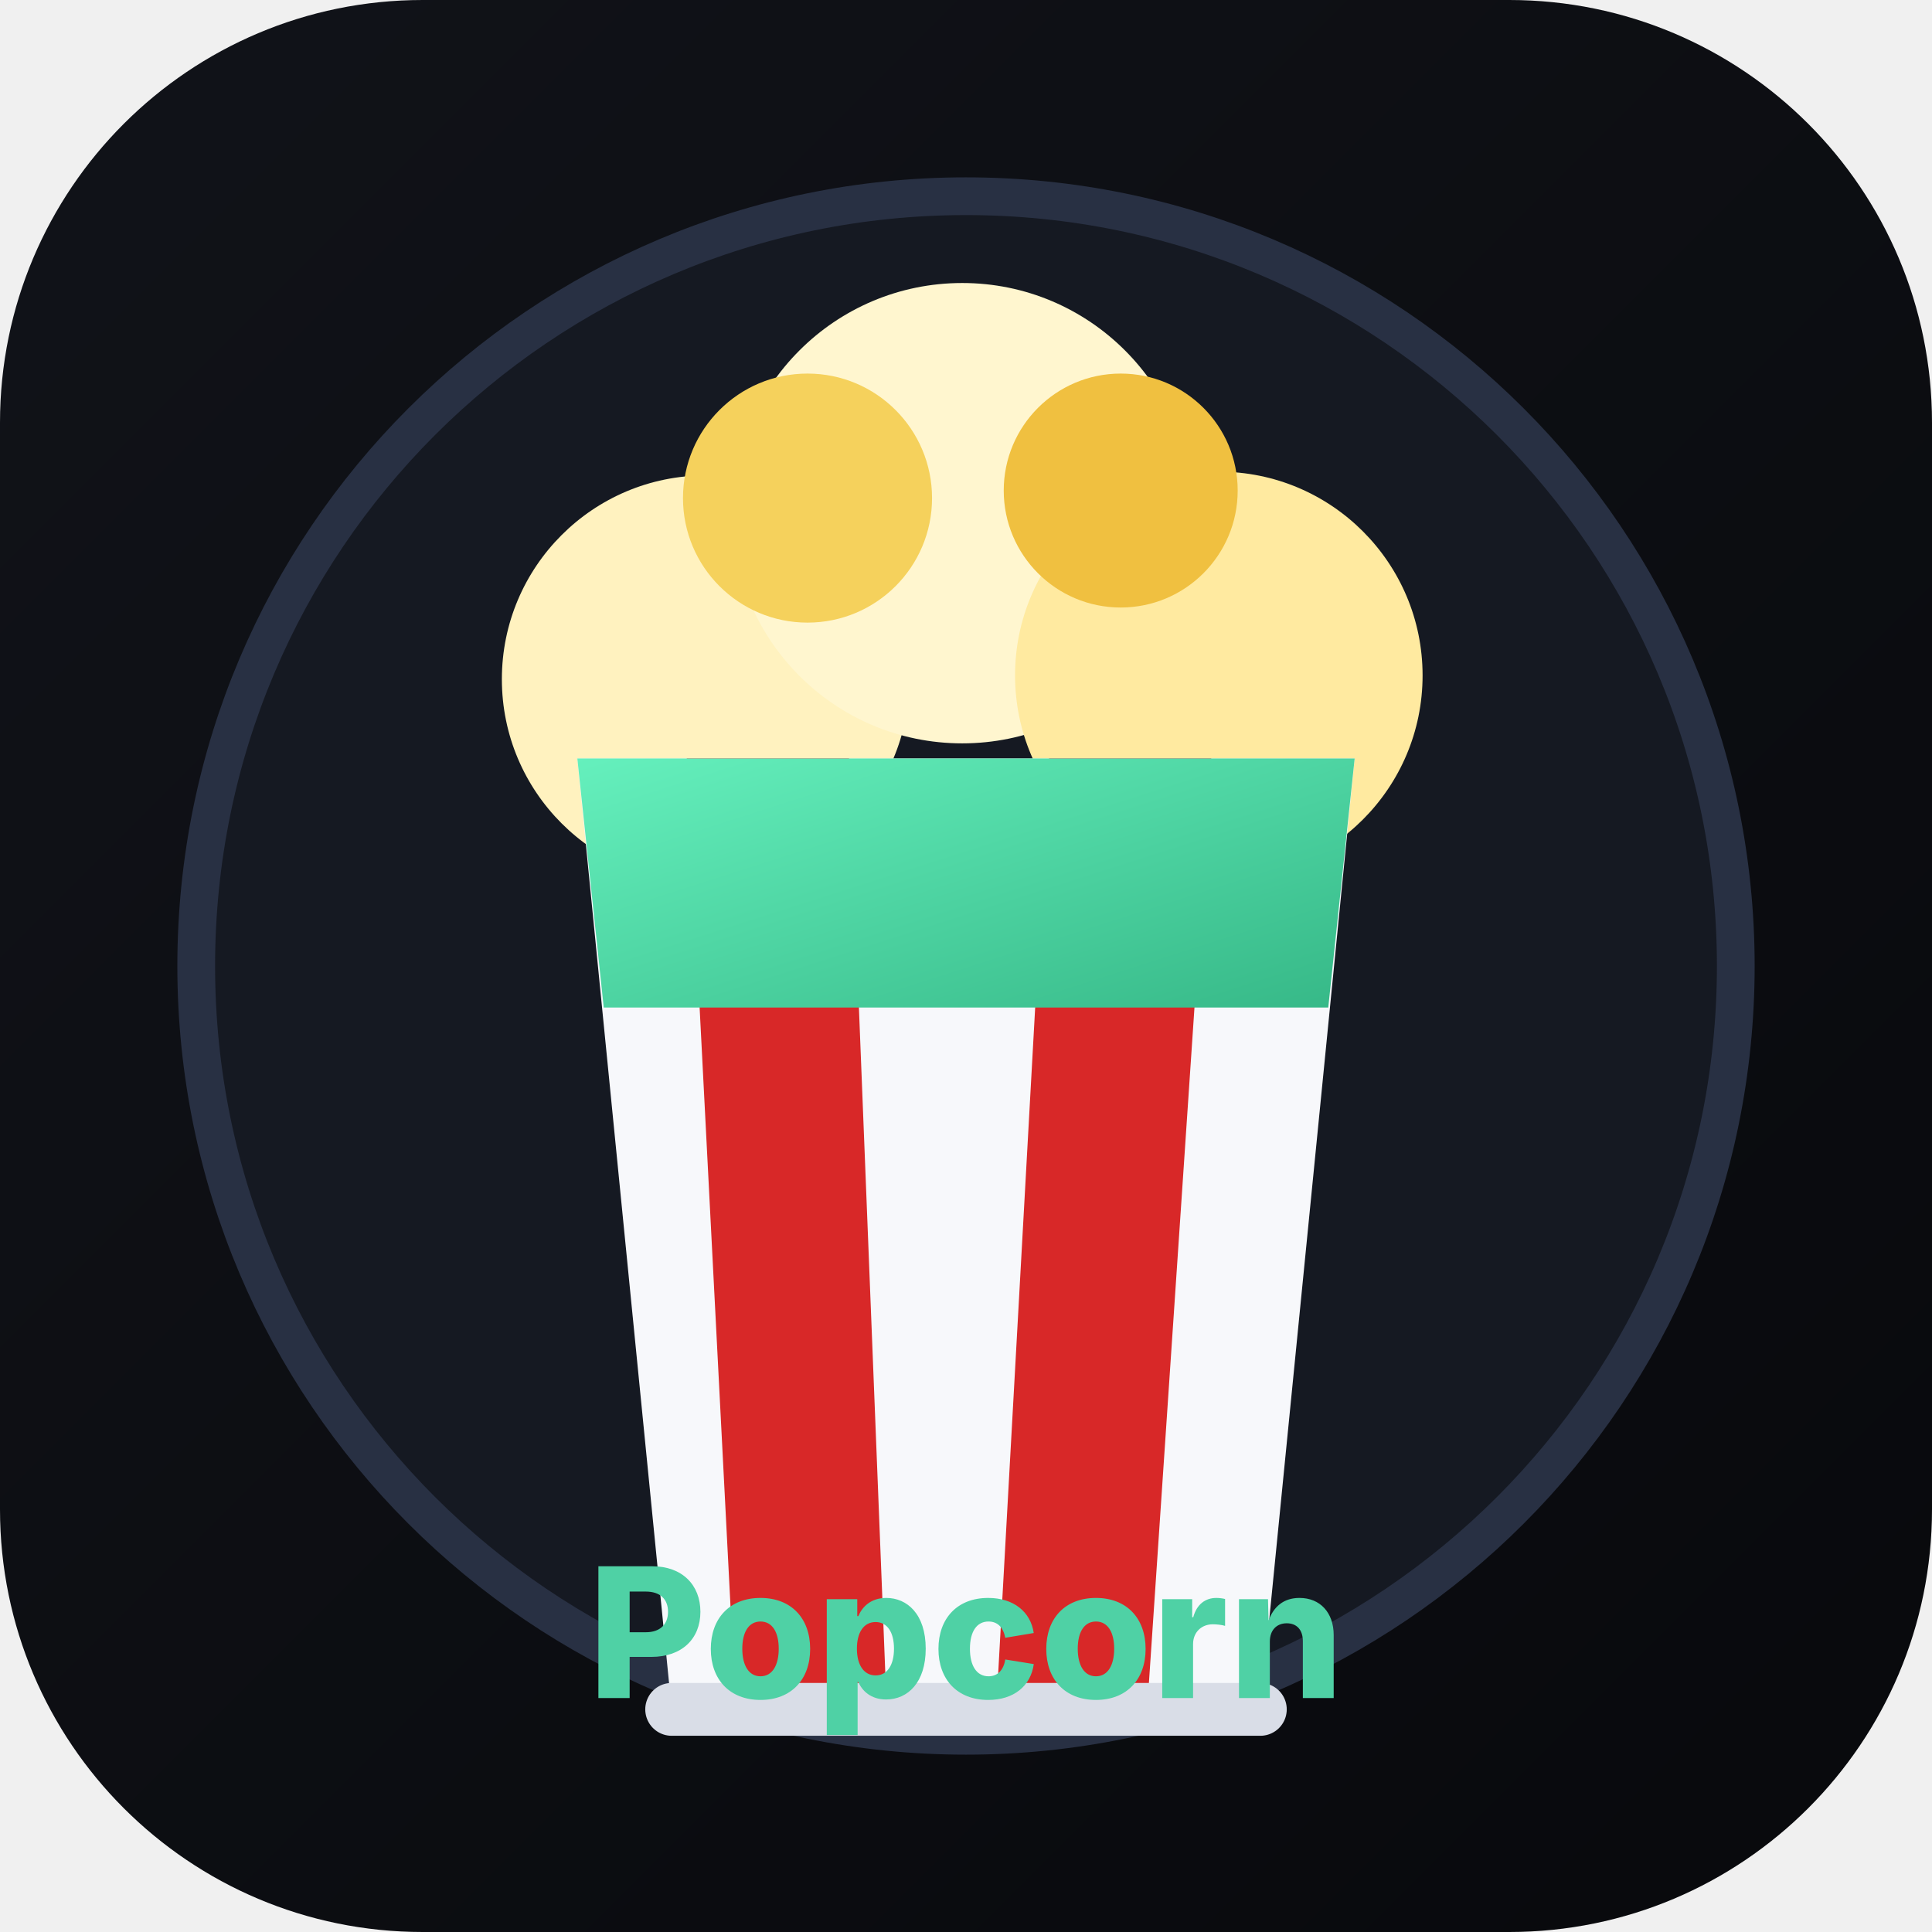
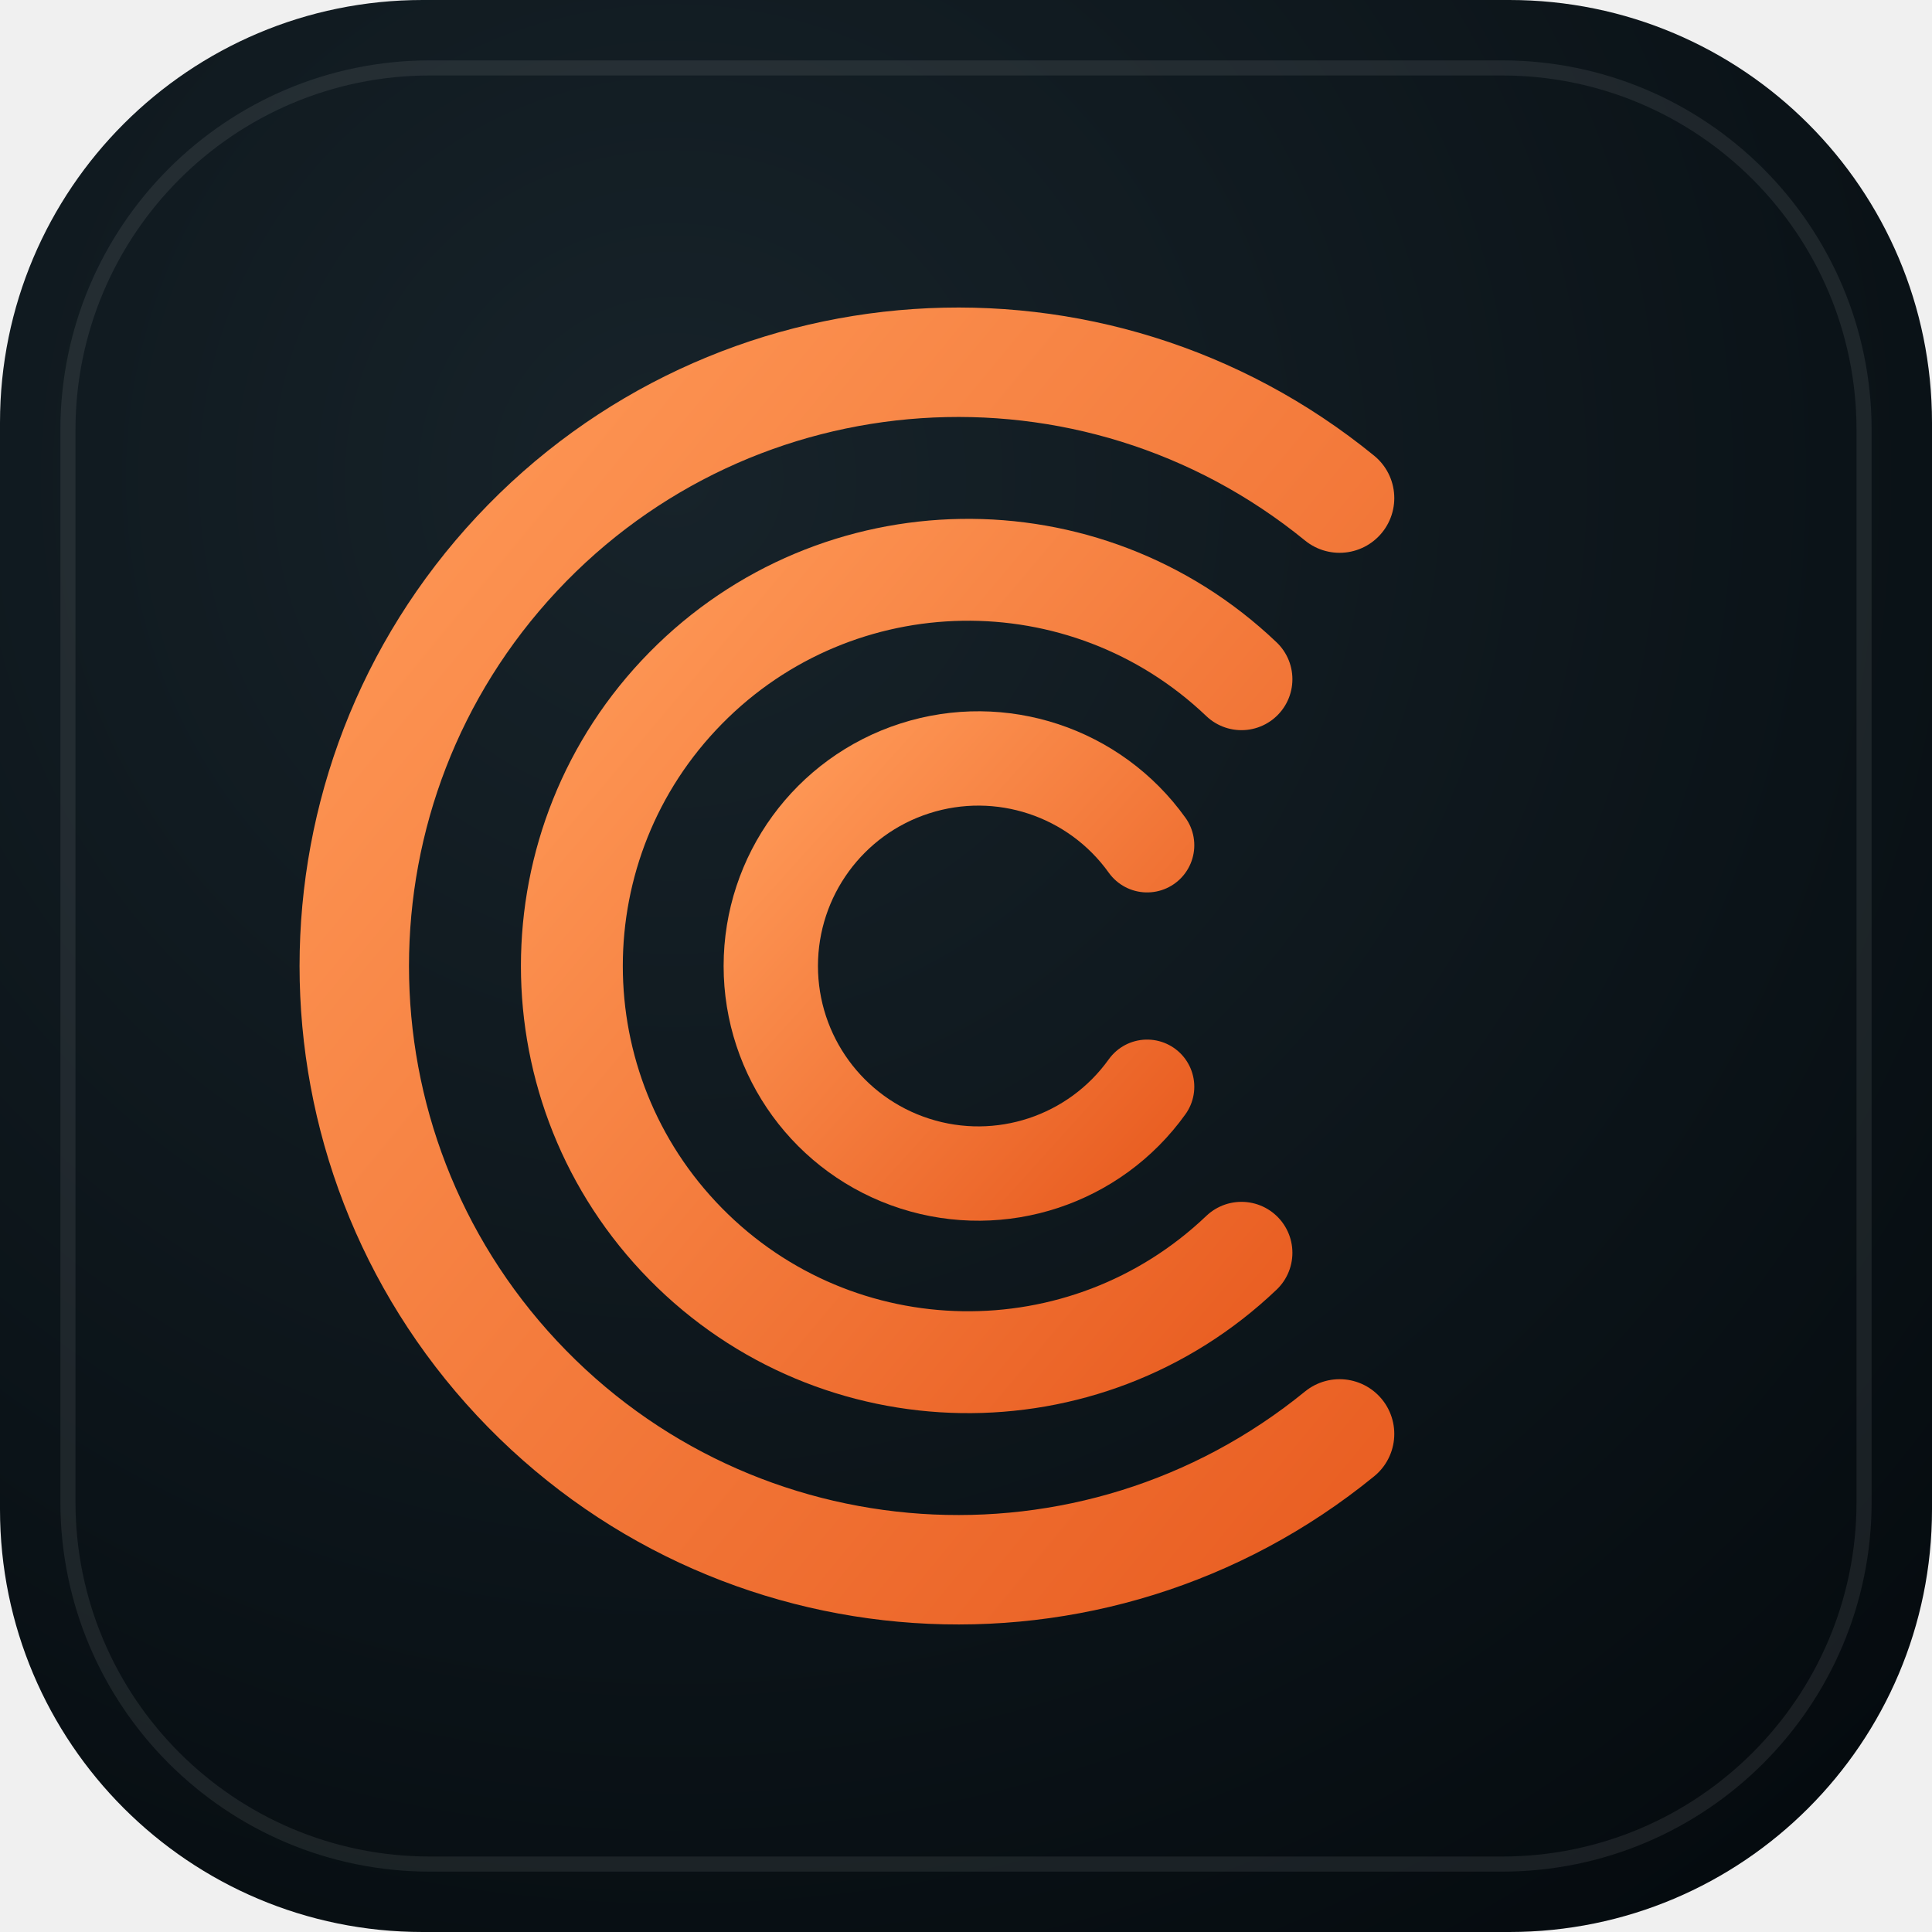
<svg xmlns="http://www.w3.org/2000/svg" width="512" height="512" viewBox="0 0 512 512">
  <defs>
-     <linearGradient id="bg" x1="0" y1="0" x2="1" y2="1">
-       <stop offset="0" stop-color="#111319" />
-       <stop offset="1" stop-color="#08090c" />
-     </linearGradient>
-     <linearGradient id="green" x1="0" y1="0" x2="1" y2="1">
-       <stop offset="0" stop-color="#65f0bd" />
-       <stop offset="1" stop-color="#36b887" />
+     <radialGradient id="bg" cx="35%" cy="25%" r="90%">
+       <stop offset="0" stop-color="#17232a" />
+       <stop offset="1" stop-color="#050b0f" />
+     </radialGradient>
+     <linearGradient id="spice" x1="0" y1="0" x2="1" y2="1">
+       <stop offset="0" stop-color="#ff9a58" />
+       <stop offset="1" stop-color="#e95e22" />
    </linearGradient>
  </defs>
  <rect width="512" height="512" rx="112" fill="url(#bg)" />
-   <circle cx="256" cy="256" r="204" fill="#151922" stroke="#283043" stroke-width="10" />
-   <g transform="translate(91 68)">
-     <circle cx="96" cy="112" r="54" fill="#fff2bf" />
-     <circle cx="164" cy="68" r="61" fill="#fff6cf" />
-     <circle cx="232" cy="111" r="54" fill="#ffeaa0" />
-     <circle cx="123" cy="64" r="33" fill="#f5d15c" />
-     <circle cx="206" cy="62" r="31" fill="#f0c040" />
-     <path d="M62 133h206l-25 252H87z" fill="#f7f8fb" />
-     <path d="M91 133h43l10 252H104zM187 133h43l-17 252h-40z" fill="#d82828" />
-     <path d="M62 133h206l-7 66H69z" fill="url(#green)" />
-     <path d="M87 385h156" stroke="#d9dde7" stroke-width="14" stroke-linecap="round" />
+   <rect x="18" y="18" width="476" height="476" rx="96" fill="none" stroke="#ffffff" stroke-opacity=".08" stroke-width="4" />
+   <g fill="none" stroke="url(#spice)" stroke-linecap="round">
+     <path d="M355 132a160 160 0 1 0 0 248" stroke-width="29" />
+     <path d="M329 180a105 105 0 1 0 0 152" stroke-width="27" />
+     <path d="M304 224a55 55 0 1 0 0 64" stroke-width="25" />
  </g>
-   <text x="256" y="450" text-anchor="middle" font-family="Inter, Arial, sans-serif" font-size="48" font-weight="800" fill="#4fd1a5">Popcorn</text>
</svg>
